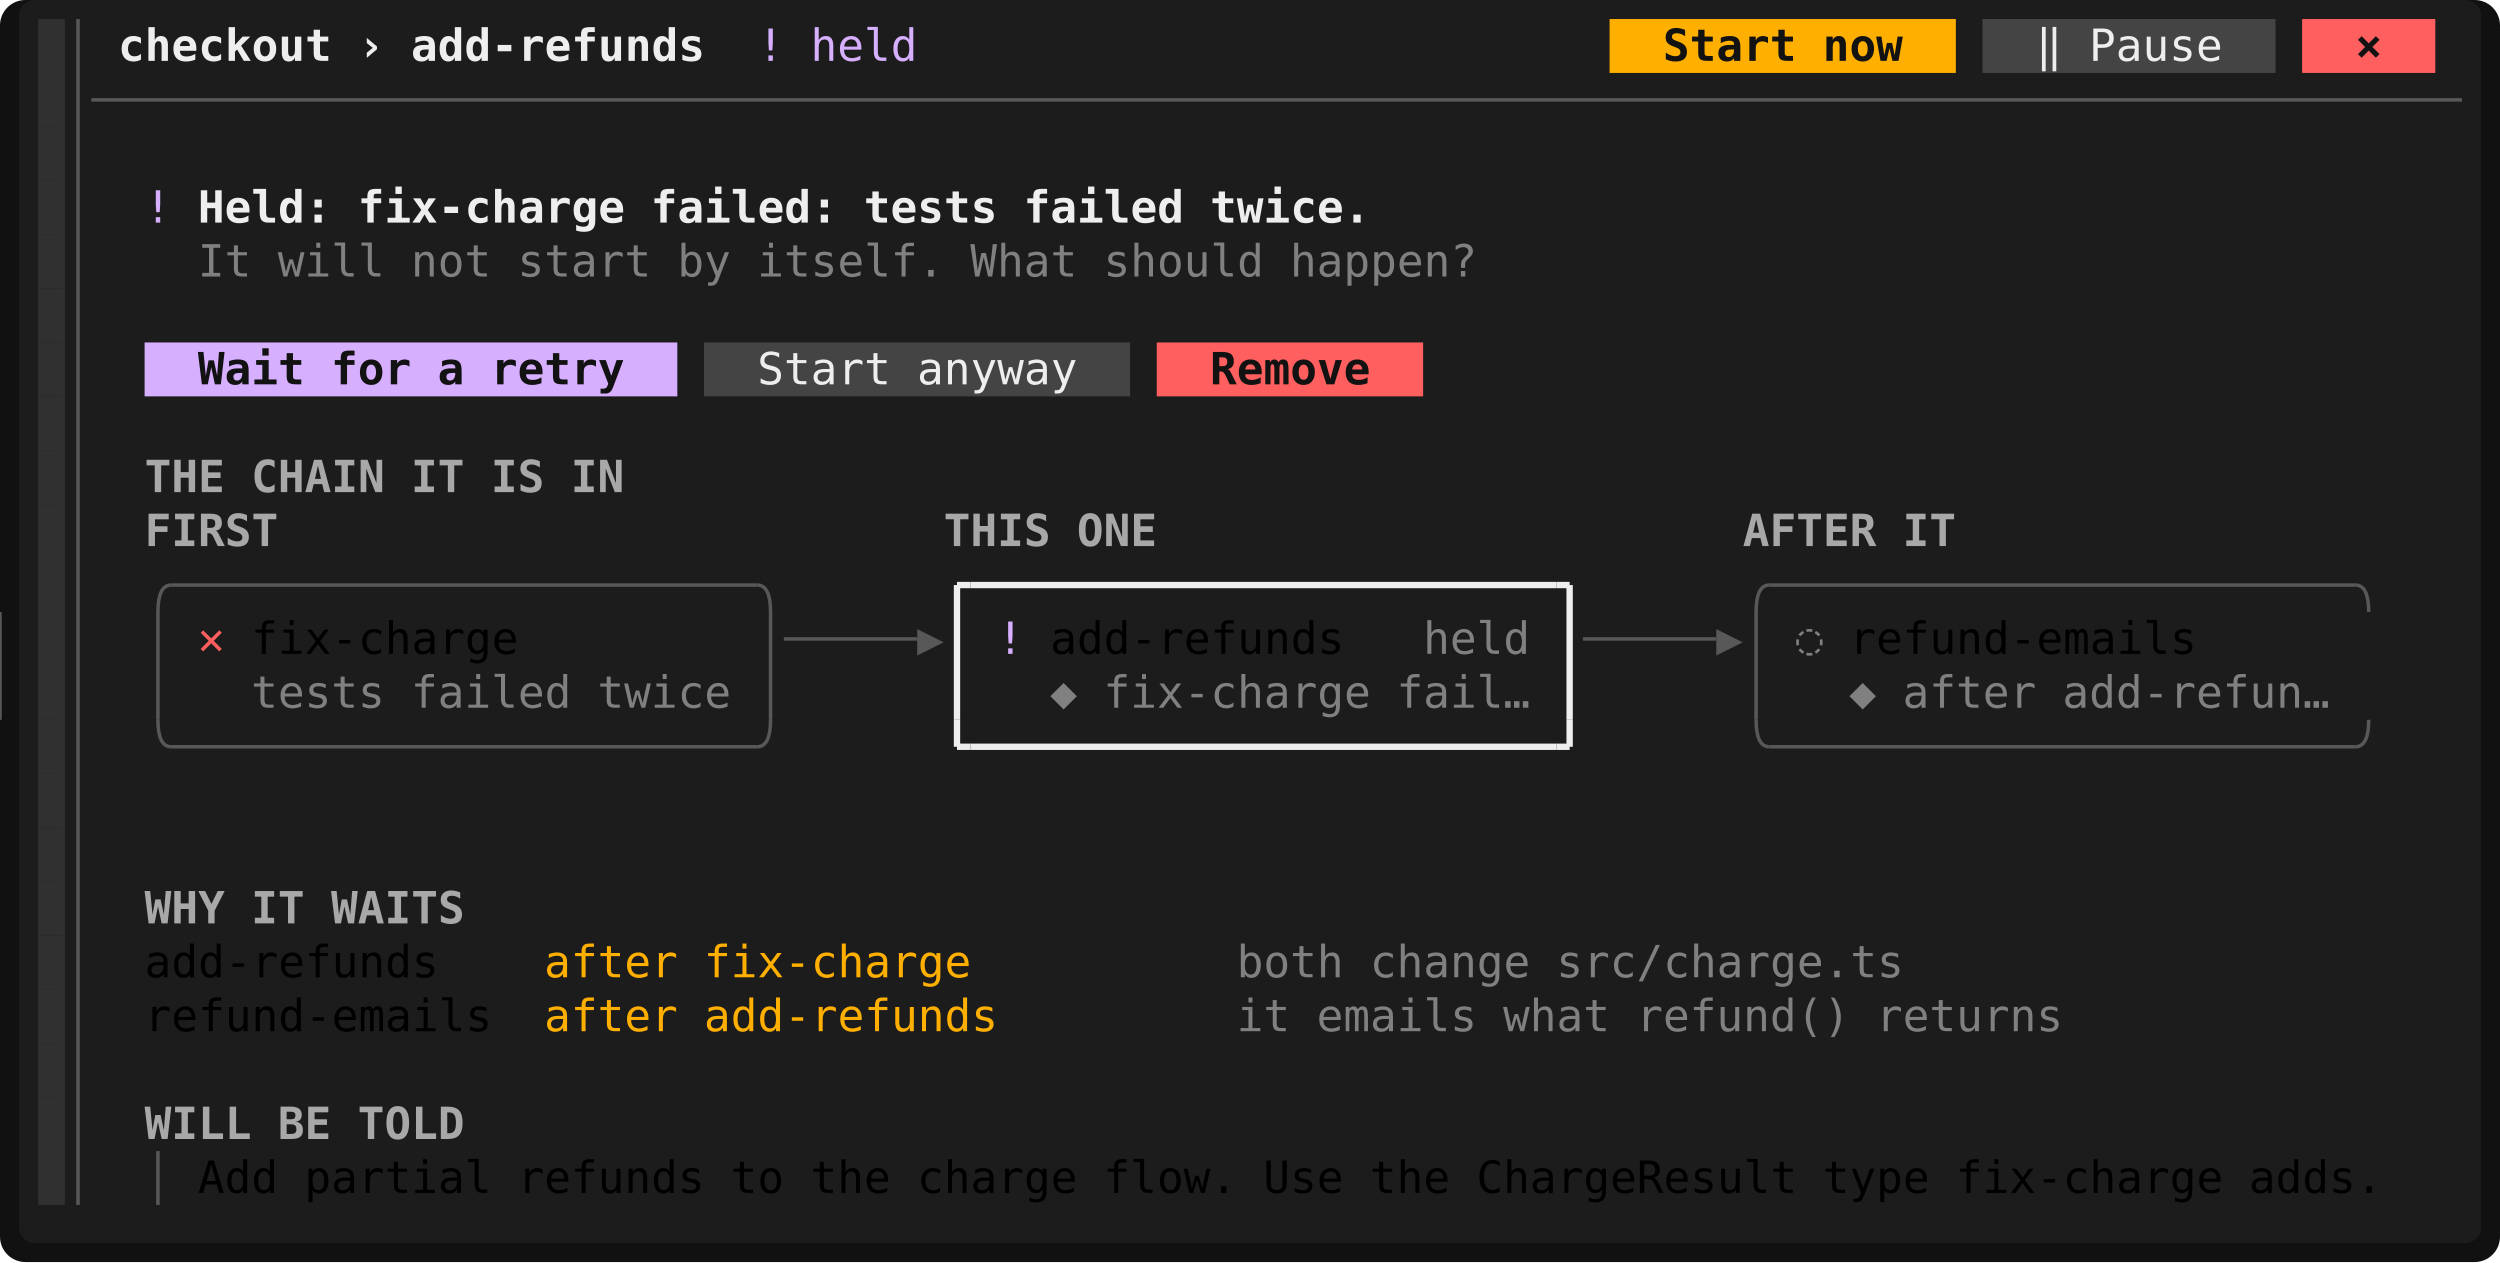
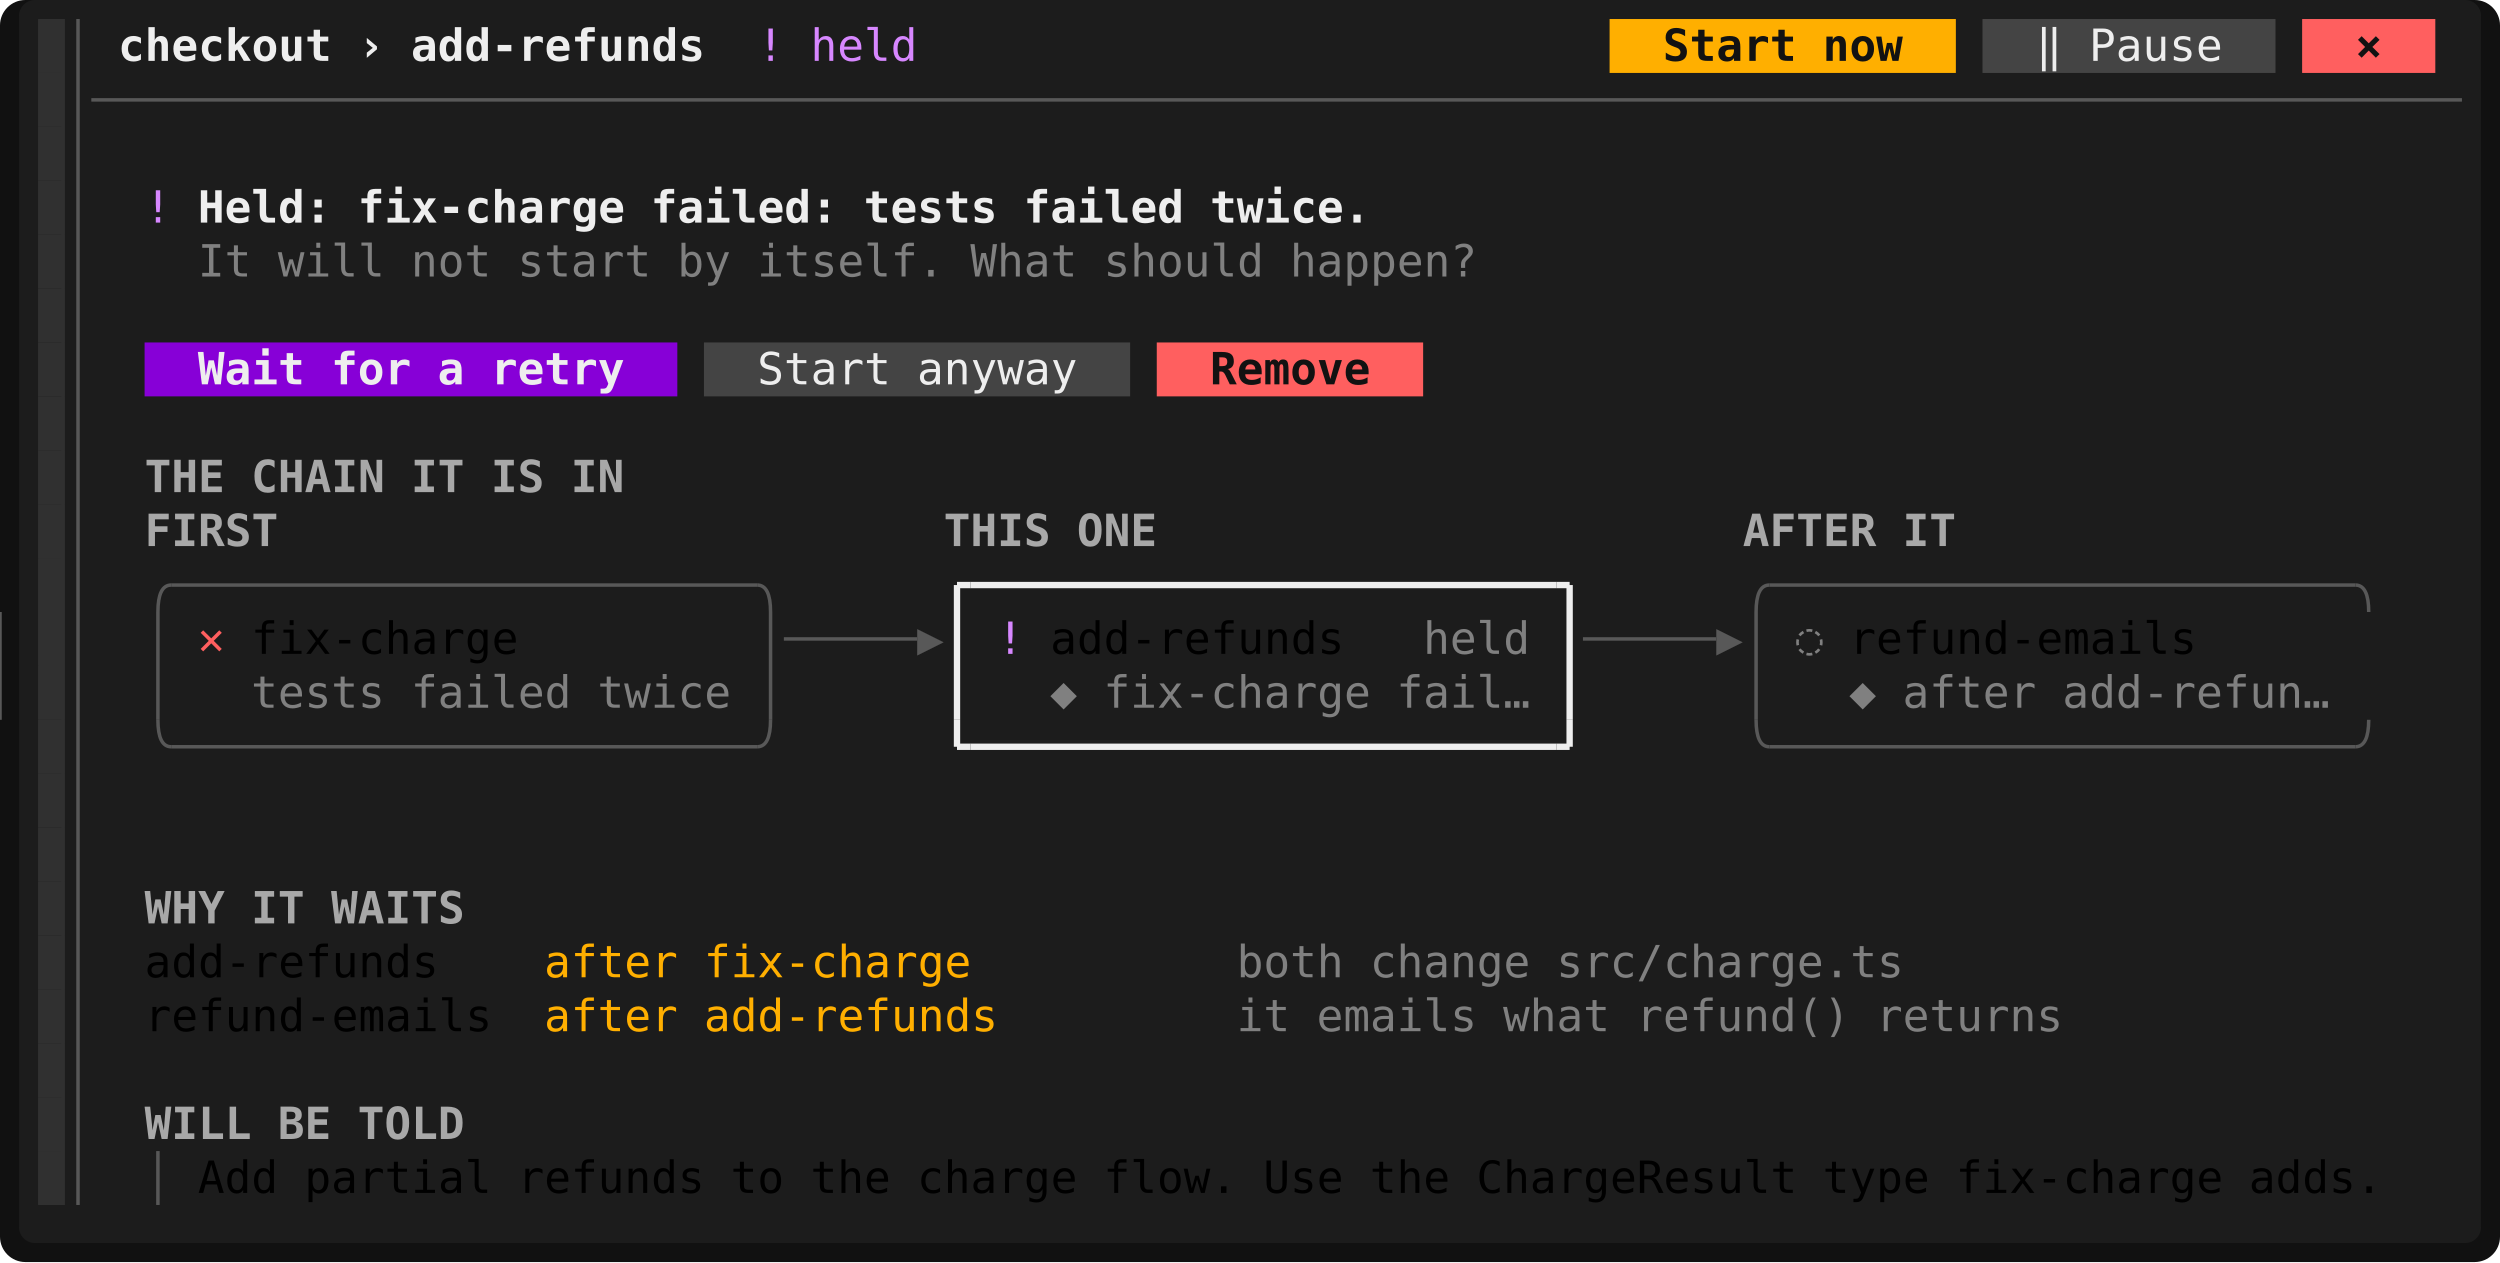
<svg xmlns="http://www.w3.org/2000/svg" viewBox="0 0 788.4 398" width="788.4" height="398" font-family="ui-monospace,SFMono-Regular,Menlo,Consolas,'DejaVu Sans Mono','Liberation Mono',monospace" font-size="14" role="img" aria-label="Tade">
  <rect width="788.4" height="398" rx="8" fill="#111111" />
  <rect x="6" y="0" width="776.4" height="392" rx="5" fill="#1c1c1c" />
  <rect x="12" y="6" width="8.4" height="17" fill="rgb(48,48,48)" />
  <rect x="507.6" y="6" width="109.2" height="17" fill="rgb(255,175,0)" />
  <rect x="625.2" y="6" width="92.4" height="17" fill="rgb(68,68,68)" />
  <rect x="726" y="6" width="42" height="17" fill="rgb(255,95,95)" />
  <rect x="12" y="23" width="8.4" height="17" fill="rgb(48,48,48)" />
  <rect x="12" y="40" width="8.4" height="17" fill="rgb(48,48,48)" />
  <rect x="12" y="57" width="8.4" height="17" fill="rgb(48,48,48)" />
  <rect x="12" y="74" width="8.4" height="17" fill="rgb(48,48,48)" />
  <rect x="12" y="91" width="8.4" height="17" fill="rgb(48,48,48)" />
  <rect x="12" y="108" width="8.4" height="17" fill="rgb(48,48,48)" />
-   <rect x="45.6" y="108" width="168" height="17" fill="rgb(215,175,255)" />
+   <rect x="45.6" y="108" width="168" height="17" fill="rgb(135,0,215)" />
  <rect x="222" y="108" width="134.4" height="17" fill="rgb(68,68,68)" />
  <rect x="364.8" y="108" width="84" height="17" fill="rgb(255,95,95)" />
  <rect x="12" y="125" width="8.4" height="17" fill="rgb(48,48,48)" />
  <rect x="12" y="142" width="8.4" height="17" fill="rgb(48,48,48)" />
  <rect x="12" y="159" width="8.4" height="17" fill="rgb(48,48,48)" />
  <rect x="12" y="176" width="8.4" height="17" fill="rgb(48,48,48)" />
  <rect x="12" y="193" width="8.4" height="17" fill="rgb(48,48,48)" />
  <rect x="12" y="210" width="8.4" height="17" fill="rgb(48,48,48)" />
  <rect x="12" y="227" width="8.4" height="17" fill="rgb(48,48,48)" />
  <rect x="12" y="244" width="8.4" height="17" fill="rgb(48,48,48)" />
  <rect x="12" y="261" width="8.4" height="17" fill="rgb(48,48,48)" />
  <rect x="12" y="278" width="8.4" height="17" fill="rgb(48,48,48)" />
  <rect x="12" y="295" width="8.4" height="17" fill="rgb(48,48,48)" />
  <rect x="12" y="312" width="8.4" height="17" fill="rgb(48,48,48)" />
  <rect x="12" y="329" width="8.4" height="17" fill="rgb(48,48,48)" />
  <rect x="12" y="346" width="8.4" height="17" fill="rgb(48,48,48)" />
  <rect x="12" y="363" width="8.4" height="17" fill="rgb(48,48,48)" />
  <rect x="19.35" y="6" width="1.05" height="374" fill="rgb(48,48,48)" />
  <line x1="24.6" y1="6" x2="24.6" y2="380" stroke="rgb(88,88,88)" stroke-width="1.1" />
  <line x1="28.8" y1="31.5" x2="776.4" y2="31.5" stroke="rgb(88,88,88)" stroke-width="1.1" />
  <path d="M49.8 193Q49.8 184.5 54 184.5" fill="none" stroke="rgb(88,88,88)" stroke-width="1.1" />
  <line x1="54" y1="184.5" x2="238.8" y2="184.5" stroke="rgb(88,88,88)" stroke-width="1.1" />
  <path d="M243 193Q243 184.5 238.8 184.5" fill="none" stroke="rgb(88,88,88)" stroke-width="1.1" />
  <line x1="301.8" y1="184.5" x2="306" y2="184.5" stroke="rgb(238,238,238)" stroke-width="2" />
  <line x1="301.8" y1="184.5" x2="301.8" y2="193" stroke="rgb(238,238,238)" stroke-width="2" />
  <line x1="306" y1="184.5" x2="490.8" y2="184.5" stroke="rgb(238,238,238)" stroke-width="2" />
  <line x1="490.8" y1="184.5" x2="495" y2="184.5" stroke="rgb(238,238,238)" stroke-width="2" />
  <line x1="495" y1="184.5" x2="495" y2="193" stroke="rgb(238,238,238)" stroke-width="2" />
  <path d="M553.8 193Q553.8 184.5 558 184.5" fill="none" stroke="rgb(88,88,88)" stroke-width="1.1" />
  <line x1="558" y1="184.5" x2="742.8" y2="184.5" stroke="rgb(88,88,88)" stroke-width="1.1" />
  <path d="M747. 193Q747. 184.5 742.8 184.5" fill="none" stroke="rgb(88,88,88)" stroke-width="1.1" />
  <line x1="49.8" y1="193" x2="49.8" y2="227" stroke="rgb(88,88,88)" stroke-width="1.1" />
  <line x1="243" y1="193" x2="243" y2="227" stroke="rgb(88,88,88)" stroke-width="1.1" />
  <line x1="247.2" y1="201.5" x2="289.2" y2="201.5" stroke="rgb(88,88,88)" stroke-width="1.1" />
  <line x1="301.8" y1="193" x2="301.8" y2="227" stroke="rgb(238,238,238)" stroke-width="2" />
  <line x1="495" y1="193" x2="495" y2="227" stroke="rgb(238,238,238)" stroke-width="2" />
  <line x1="499.2" y1="201.5" x2="541.2" y2="201.5" stroke="rgb(88,88,88)" stroke-width="1.1" />
  <line x1="553.8" y1="193" x2="553.8" y2="227" stroke="rgb(88,88,88)" stroke-width="1.1" />
  <line x1="747." y1="193" x2="747." y2="227" stroke="rgb(88,88,88)" stroke-width="1.1" />
  <path d="M49.8 227Q49.8 235.5 54 235.5" fill="none" stroke="rgb(88,88,88)" stroke-width="1.1" />
  <line x1="54" y1="235.5" x2="238.8" y2="235.5" stroke="rgb(88,88,88)" stroke-width="1.1" />
  <path d="M243 227Q243 235.5 238.8 235.5" fill="none" stroke="rgb(88,88,88)" stroke-width="1.1" />
  <line x1="301.8" y1="235.5" x2="306" y2="235.5" stroke="rgb(238,238,238)" stroke-width="2" />
  <line x1="301.8" y1="227" x2="301.8" y2="235.5" stroke="rgb(238,238,238)" stroke-width="2" />
  <line x1="306" y1="235.5" x2="490.8" y2="235.5" stroke="rgb(238,238,238)" stroke-width="2" />
  <line x1="490.8" y1="235.5" x2="495" y2="235.5" stroke="rgb(238,238,238)" stroke-width="2" />
  <line x1="495" y1="227" x2="495" y2="235.5" stroke="rgb(238,238,238)" stroke-width="2" />
  <path d="M553.8 227Q553.8 235.5 558 235.5" fill="none" stroke="rgb(88,88,88)" stroke-width="1.1" />
  <line x1="558" y1="235.5" x2="742.8" y2="235.5" stroke="rgb(88,88,88)" stroke-width="1.1" />
  <path d="M747. 227Q747. 235.5 742.8 235.5" fill="none" stroke="rgb(88,88,88)" stroke-width="1.1" />
  <line x1="49.8" y1="363" x2="49.8" y2="380" stroke="rgb(88,88,88)" stroke-width="1.1" />
  <text x="37.2" y="19.2" textLength="67.2" lengthAdjust="spacingAndGlyphs" fill="rgb(238,238,238)" font-weight="700">checkout</text>
  <text x="112.8" y="19.2" textLength="8.4" lengthAdjust="spacingAndGlyphs" fill="rgb(238,238,238)" font-weight="700">›</text>
  <text x="129.6" y="19.2" textLength="92.4" lengthAdjust="spacingAndGlyphs" fill="rgb(238,238,238)" font-weight="700">add-refunds</text>
-   <text x="238.8" y="19.2" textLength="8.4" lengthAdjust="spacingAndGlyphs" fill="rgb(215,175,255)">!</text>
-   <text x="255.6" y="19.2" textLength="33.6" lengthAdjust="spacingAndGlyphs" fill="rgb(215,175,255)">held</text>
+   <text x="238.8" y="19.2" textLength="8.4" lengthAdjust="spacingAndGlyphs" fill="rgb(215,135,255)">!</text>
+   <text x="255.6" y="19.2" textLength="33.6" lengthAdjust="spacingAndGlyphs" fill="rgb(215,135,255)">held</text>
  <text x="524.4" y="19.2" textLength="42" lengthAdjust="spacingAndGlyphs" fill="rgb(18,18,18)" font-weight="700">Start</text>
  <text x="574.8" y="19.2" textLength="25.2" lengthAdjust="spacingAndGlyphs" fill="rgb(18,18,18)" font-weight="700">now</text>
  <text x="642" y="19.2" textLength="8.4" lengthAdjust="spacingAndGlyphs" fill="rgb(238,238,238)">‖</text>
  <text x="658.8" y="19.2" textLength="42" lengthAdjust="spacingAndGlyphs" fill="rgb(238,238,238)">Pause</text>
  <text x="742.8" y="19.2" textLength="8.4" lengthAdjust="spacingAndGlyphs" fill="rgb(18,18,18)" font-weight="700">×</text>
-   <text x="45.6" y="70.2" textLength="8.4" lengthAdjust="spacingAndGlyphs" fill="rgb(215,175,255)">!</text>
+   <text x="45.6" y="70.2" textLength="8.4" lengthAdjust="spacingAndGlyphs" fill="rgb(215,135,255)">!</text>
  <text x="62.4" y="70.2" textLength="42" lengthAdjust="spacingAndGlyphs" fill="rgb(238,238,238)" font-weight="700">Held:</text>
  <text x="112.8" y="70.2" textLength="84" lengthAdjust="spacingAndGlyphs" fill="rgb(238,238,238)" font-weight="700">fix-charge</text>
  <text x="205.2" y="70.2" textLength="58.8" lengthAdjust="spacingAndGlyphs" fill="rgb(238,238,238)" font-weight="700">failed:</text>
  <text x="272.4" y="70.2" textLength="42" lengthAdjust="spacingAndGlyphs" fill="rgb(238,238,238)" font-weight="700">tests</text>
  <text x="322.8" y="70.2" textLength="50.4" lengthAdjust="spacingAndGlyphs" fill="rgb(238,238,238)" font-weight="700">failed</text>
  <text x="381.6" y="70.2" textLength="50.4" lengthAdjust="spacingAndGlyphs" fill="rgb(238,238,238)" font-weight="700">twice.</text>
  <text x="62.4" y="87.2" textLength="16.8" lengthAdjust="spacingAndGlyphs" fill="rgb(128,128,128)">It</text>
  <text x="87.6" y="87.2" textLength="33.6" lengthAdjust="spacingAndGlyphs" fill="rgb(128,128,128)">will</text>
  <text x="129.6" y="87.2" textLength="25.2" lengthAdjust="spacingAndGlyphs" fill="rgb(128,128,128)">not</text>
  <text x="163.2" y="87.2" textLength="42" lengthAdjust="spacingAndGlyphs" fill="rgb(128,128,128)">start</text>
  <text x="213.6" y="87.2" textLength="16.8" lengthAdjust="spacingAndGlyphs" fill="rgb(128,128,128)">by</text>
  <text x="238.8" y="87.2" textLength="58.8" lengthAdjust="spacingAndGlyphs" fill="rgb(128,128,128)">itself.</text>
  <text x="306" y="87.2" textLength="33.6" lengthAdjust="spacingAndGlyphs" fill="rgb(128,128,128)">What</text>
  <text x="348" y="87.2" textLength="50.4" lengthAdjust="spacingAndGlyphs" fill="rgb(128,128,128)">should</text>
  <text x="406.8" y="87.2" textLength="58.8" lengthAdjust="spacingAndGlyphs" fill="rgb(128,128,128)">happen?</text>
-   <text x="62.4" y="121.2" textLength="33.6" lengthAdjust="spacingAndGlyphs" fill="rgb(18,18,18)" font-weight="700">Wait</text>
-   <text x="104.4" y="121.2" textLength="25.2" lengthAdjust="spacingAndGlyphs" fill="rgb(18,18,18)" font-weight="700">for</text>
-   <text x="138" y="121.2" textLength="8.4" lengthAdjust="spacingAndGlyphs" fill="rgb(18,18,18)" font-weight="700">a</text>
-   <text x="154.8" y="121.2" textLength="42" lengthAdjust="spacingAndGlyphs" fill="rgb(18,18,18)" font-weight="700">retry</text>
+   <text x="62.4" y="121.2" textLength="33.6" lengthAdjust="spacingAndGlyphs" fill="rgb(238,238,238)" font-weight="700">Wait</text>
+   <text x="104.4" y="121.2" textLength="25.2" lengthAdjust="spacingAndGlyphs" fill="rgb(238,238,238)" font-weight="700">for</text>
+   <text x="138" y="121.2" textLength="8.4" lengthAdjust="spacingAndGlyphs" fill="rgb(238,238,238)" font-weight="700">a</text>
+   <text x="154.8" y="121.2" textLength="42" lengthAdjust="spacingAndGlyphs" fill="rgb(238,238,238)" font-weight="700">retry</text>
  <text x="238.8" y="121.2" textLength="42" lengthAdjust="spacingAndGlyphs" fill="rgb(238,238,238)">Start</text>
  <text x="289.2" y="121.2" textLength="50.4" lengthAdjust="spacingAndGlyphs" fill="rgb(238,238,238)">anyway</text>
  <text x="381.6" y="121.2" textLength="50.4" lengthAdjust="spacingAndGlyphs" fill="rgb(18,18,18)" font-weight="700">Remove</text>
  <text x="45.6" y="155.2" textLength="25.2" lengthAdjust="spacingAndGlyphs" fill="rgb(168,168,168)" font-weight="700">THE</text>
  <text x="79.2" y="155.2" textLength="42" lengthAdjust="spacingAndGlyphs" fill="rgb(168,168,168)" font-weight="700">CHAIN</text>
  <text x="129.6" y="155.2" textLength="16.8" lengthAdjust="spacingAndGlyphs" fill="rgb(168,168,168)" font-weight="700">IT</text>
  <text x="154.8" y="155.2" textLength="16.8" lengthAdjust="spacingAndGlyphs" fill="rgb(168,168,168)" font-weight="700">IS</text>
  <text x="180" y="155.2" textLength="16.8" lengthAdjust="spacingAndGlyphs" fill="rgb(168,168,168)" font-weight="700">IN</text>
  <text x="45.6" y="172.2" textLength="42" lengthAdjust="spacingAndGlyphs" fill="rgb(168,168,168)" font-weight="700">FIRST</text>
  <text x="297.6" y="172.2" textLength="33.6" lengthAdjust="spacingAndGlyphs" fill="rgb(168,168,168)" font-weight="700">THIS</text>
  <text x="339.6" y="172.2" textLength="25.2" lengthAdjust="spacingAndGlyphs" fill="rgb(168,168,168)" font-weight="700">ONE</text>
  <text x="549.6" y="172.2" textLength="42" lengthAdjust="spacingAndGlyphs" fill="rgb(168,168,168)" font-weight="700">AFTER</text>
  <text x="600" y="172.2" textLength="16.8" lengthAdjust="spacingAndGlyphs" fill="rgb(168,168,168)" font-weight="700">IT</text>
  <text x="62.4" y="206.2" textLength="8.4" lengthAdjust="spacingAndGlyphs" fill="rgb(255,95,95)">✕</text>
  <text x="79.2" y="206.2" textLength="84" lengthAdjust="spacingAndGlyphs">fix-charge</text>
  <text x="289.2" y="206.2" textLength="8.4" lengthAdjust="spacingAndGlyphs" fill="rgb(88,88,88)">▶</text>
-   <text x="314.4" y="206.2" textLength="8.4" lengthAdjust="spacingAndGlyphs" fill="rgb(215,175,255)">!</text>
+   <text x="314.4" y="206.2" textLength="8.4" lengthAdjust="spacingAndGlyphs" fill="rgb(215,135,255)">!</text>
  <text x="331.2" y="206.2" textLength="92.4" lengthAdjust="spacingAndGlyphs">add-refunds</text>
  <text x="448.8" y="206.2" textLength="33.6" lengthAdjust="spacingAndGlyphs" fill="rgb(128,128,128)">held</text>
  <text x="541.2" y="206.2" textLength="8.4" lengthAdjust="spacingAndGlyphs" fill="rgb(88,88,88)">▶</text>
  <text x="566.4" y="206.2" textLength="8.4" lengthAdjust="spacingAndGlyphs" fill="rgb(128,128,128)">◌</text>
  <text x="583.2" y="206.2" textLength="109.2" lengthAdjust="spacingAndGlyphs">refund-emails</text>
  <text x="79.2" y="223.2" textLength="42" lengthAdjust="spacingAndGlyphs" fill="rgb(128,128,128)">tests</text>
  <text x="129.6" y="223.2" textLength="50.4" lengthAdjust="spacingAndGlyphs" fill="rgb(128,128,128)">failed</text>
  <text x="188.4" y="223.2" textLength="42" lengthAdjust="spacingAndGlyphs" fill="rgb(128,128,128)">twice</text>
  <text x="331.2" y="223.2" textLength="8.4" lengthAdjust="spacingAndGlyphs" fill="rgb(128,128,128)">◆</text>
  <text x="348" y="223.2" textLength="84" lengthAdjust="spacingAndGlyphs" fill="rgb(128,128,128)">fix-charge</text>
  <text x="440.4" y="223.2" textLength="42" lengthAdjust="spacingAndGlyphs" fill="rgb(128,128,128)">fail…</text>
  <text x="583.2" y="223.2" textLength="8.4" lengthAdjust="spacingAndGlyphs" fill="rgb(128,128,128)">◆</text>
  <text x="600" y="223.2" textLength="42" lengthAdjust="spacingAndGlyphs" fill="rgb(128,128,128)">after</text>
  <text x="650.4" y="223.2" textLength="84" lengthAdjust="spacingAndGlyphs" fill="rgb(128,128,128)">add-refun…</text>
  <text x="45.6" y="291.2" textLength="25.2" lengthAdjust="spacingAndGlyphs" fill="rgb(168,168,168)" font-weight="700">WHY</text>
  <text x="79.2" y="291.2" textLength="16.8" lengthAdjust="spacingAndGlyphs" fill="rgb(168,168,168)" font-weight="700">IT</text>
  <text x="104.4" y="291.2" textLength="42" lengthAdjust="spacingAndGlyphs" fill="rgb(168,168,168)" font-weight="700">WAITS</text>
  <text x="45.6" y="308.2" textLength="92.4" lengthAdjust="spacingAndGlyphs">add-refunds</text>
  <text x="171.6" y="308.2" textLength="42" lengthAdjust="spacingAndGlyphs" fill="rgb(255,175,0)">after</text>
  <text x="222" y="308.2" textLength="84" lengthAdjust="spacingAndGlyphs" fill="rgb(255,175,0)">fix-charge</text>
  <text x="390" y="308.2" textLength="33.6" lengthAdjust="spacingAndGlyphs" fill="rgb(128,128,128)">both</text>
  <text x="432" y="308.2" textLength="50.4" lengthAdjust="spacingAndGlyphs" fill="rgb(128,128,128)">change</text>
  <text x="490.8" y="308.2" textLength="109.2" lengthAdjust="spacingAndGlyphs" fill="rgb(128,128,128)">src/charge.ts</text>
  <text x="45.6" y="325.2" textLength="109.2" lengthAdjust="spacingAndGlyphs">refund-emails</text>
  <text x="171.6" y="325.2" textLength="42" lengthAdjust="spacingAndGlyphs" fill="rgb(255,175,0)">after</text>
  <text x="222" y="325.2" textLength="92.4" lengthAdjust="spacingAndGlyphs" fill="rgb(255,175,0)">add-refunds</text>
  <text x="390" y="325.2" textLength="16.8" lengthAdjust="spacingAndGlyphs" fill="rgb(128,128,128)">it</text>
  <text x="415.2" y="325.2" textLength="50.4" lengthAdjust="spacingAndGlyphs" fill="rgb(128,128,128)">emails</text>
  <text x="474" y="325.2" textLength="33.6" lengthAdjust="spacingAndGlyphs" fill="rgb(128,128,128)">what</text>
  <text x="516" y="325.2" textLength="67.2" lengthAdjust="spacingAndGlyphs" fill="rgb(128,128,128)">refund()</text>
  <text x="591.6" y="325.2" textLength="58.8" lengthAdjust="spacingAndGlyphs" fill="rgb(128,128,128)">returns</text>
  <text x="45.6" y="359.2" textLength="33.6" lengthAdjust="spacingAndGlyphs" fill="rgb(168,168,168)" font-weight="700">WILL</text>
  <text x="87.6" y="359.2" textLength="16.8" lengthAdjust="spacingAndGlyphs" fill="rgb(168,168,168)" font-weight="700">BE</text>
  <text x="112.8" y="359.2" textLength="33.6" lengthAdjust="spacingAndGlyphs" fill="rgb(168,168,168)" font-weight="700">TOLD</text>
  <text x="62.4" y="376.2" textLength="25.2" lengthAdjust="spacingAndGlyphs">Add</text>
  <text x="96" y="376.2" textLength="58.8" lengthAdjust="spacingAndGlyphs">partial</text>
  <text x="163.2" y="376.2" textLength="58.8" lengthAdjust="spacingAndGlyphs">refunds</text>
  <text x="230.4" y="376.2" textLength="16.8" lengthAdjust="spacingAndGlyphs">to</text>
  <text x="255.6" y="376.2" textLength="25.2" lengthAdjust="spacingAndGlyphs">the</text>
  <text x="289.2" y="376.2" textLength="50.4" lengthAdjust="spacingAndGlyphs">charge</text>
  <text x="348" y="376.2" textLength="42" lengthAdjust="spacingAndGlyphs">flow.</text>
  <text x="398.4" y="376.2" textLength="25.2" lengthAdjust="spacingAndGlyphs">Use</text>
  <text x="432" y="376.2" textLength="25.2" lengthAdjust="spacingAndGlyphs">the</text>
  <text x="465.6" y="376.2" textLength="100.8" lengthAdjust="spacingAndGlyphs">ChargeResult</text>
  <text x="574.8" y="376.2" textLength="33.6" lengthAdjust="spacingAndGlyphs">type</text>
  <text x="616.8" y="376.2" textLength="84" lengthAdjust="spacingAndGlyphs">fix-charge</text>
  <text x="709.2" y="376.2" textLength="42" lengthAdjust="spacingAndGlyphs">adds.</text>
</svg>
